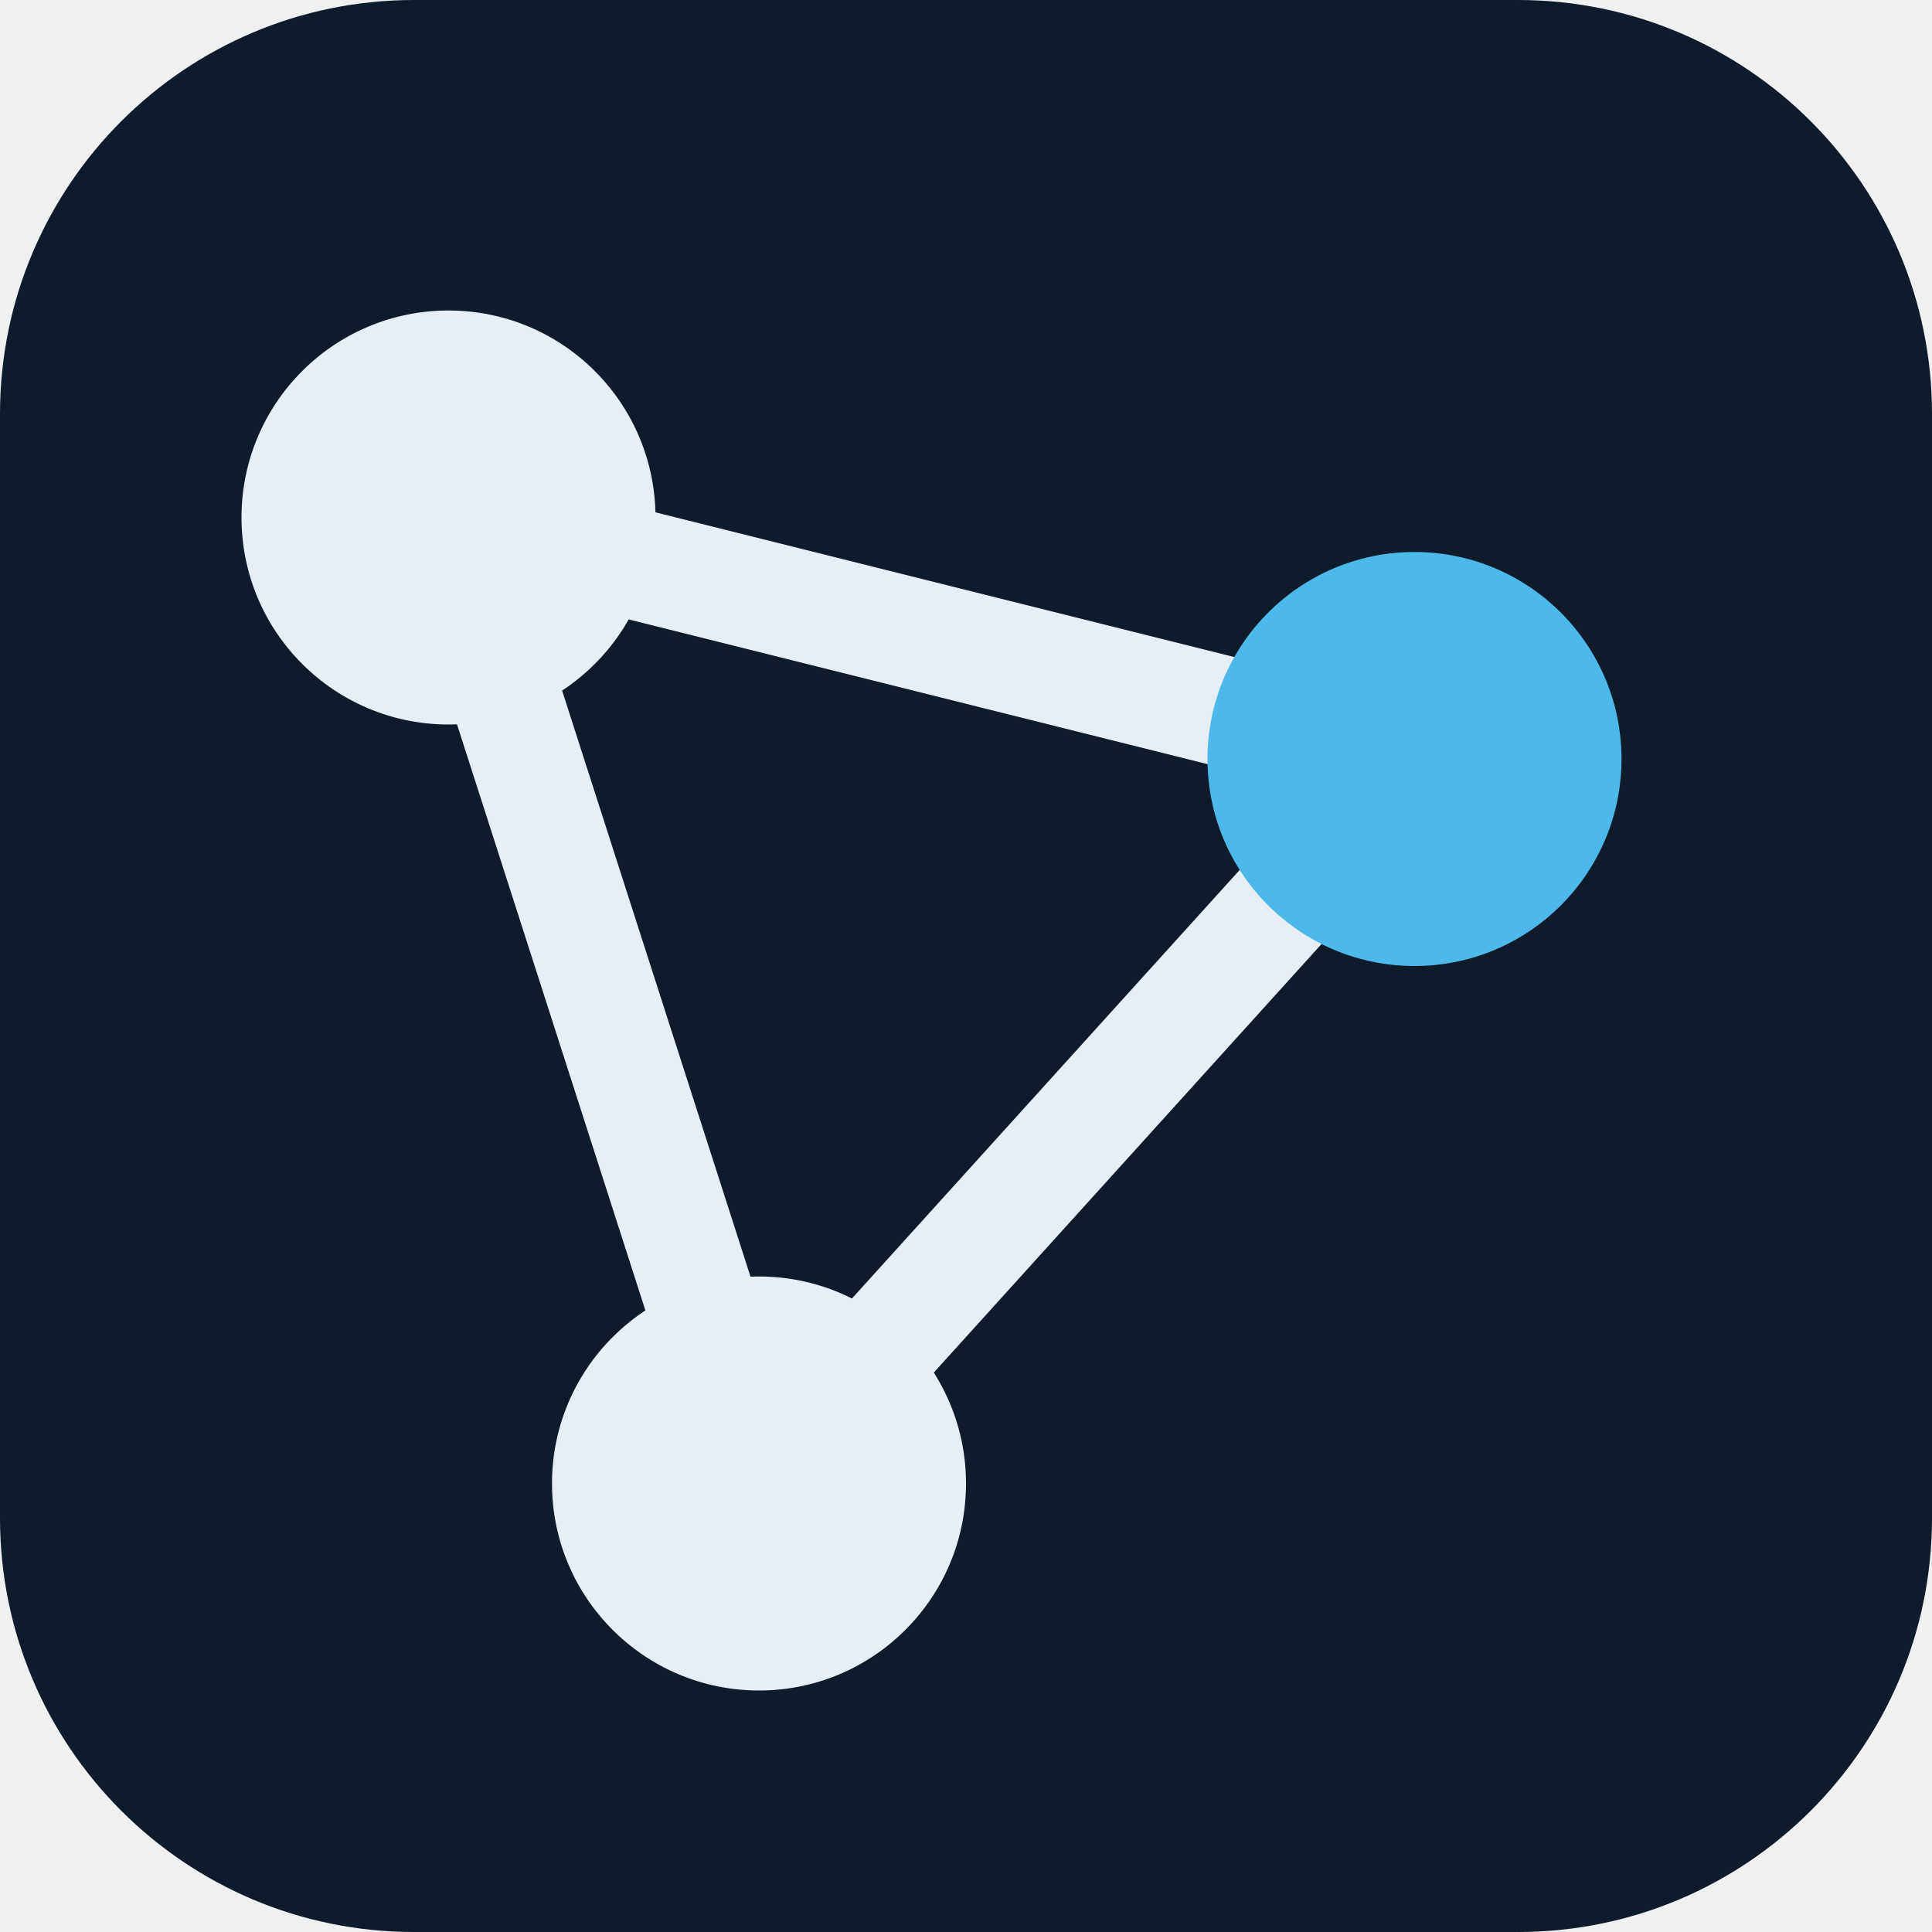
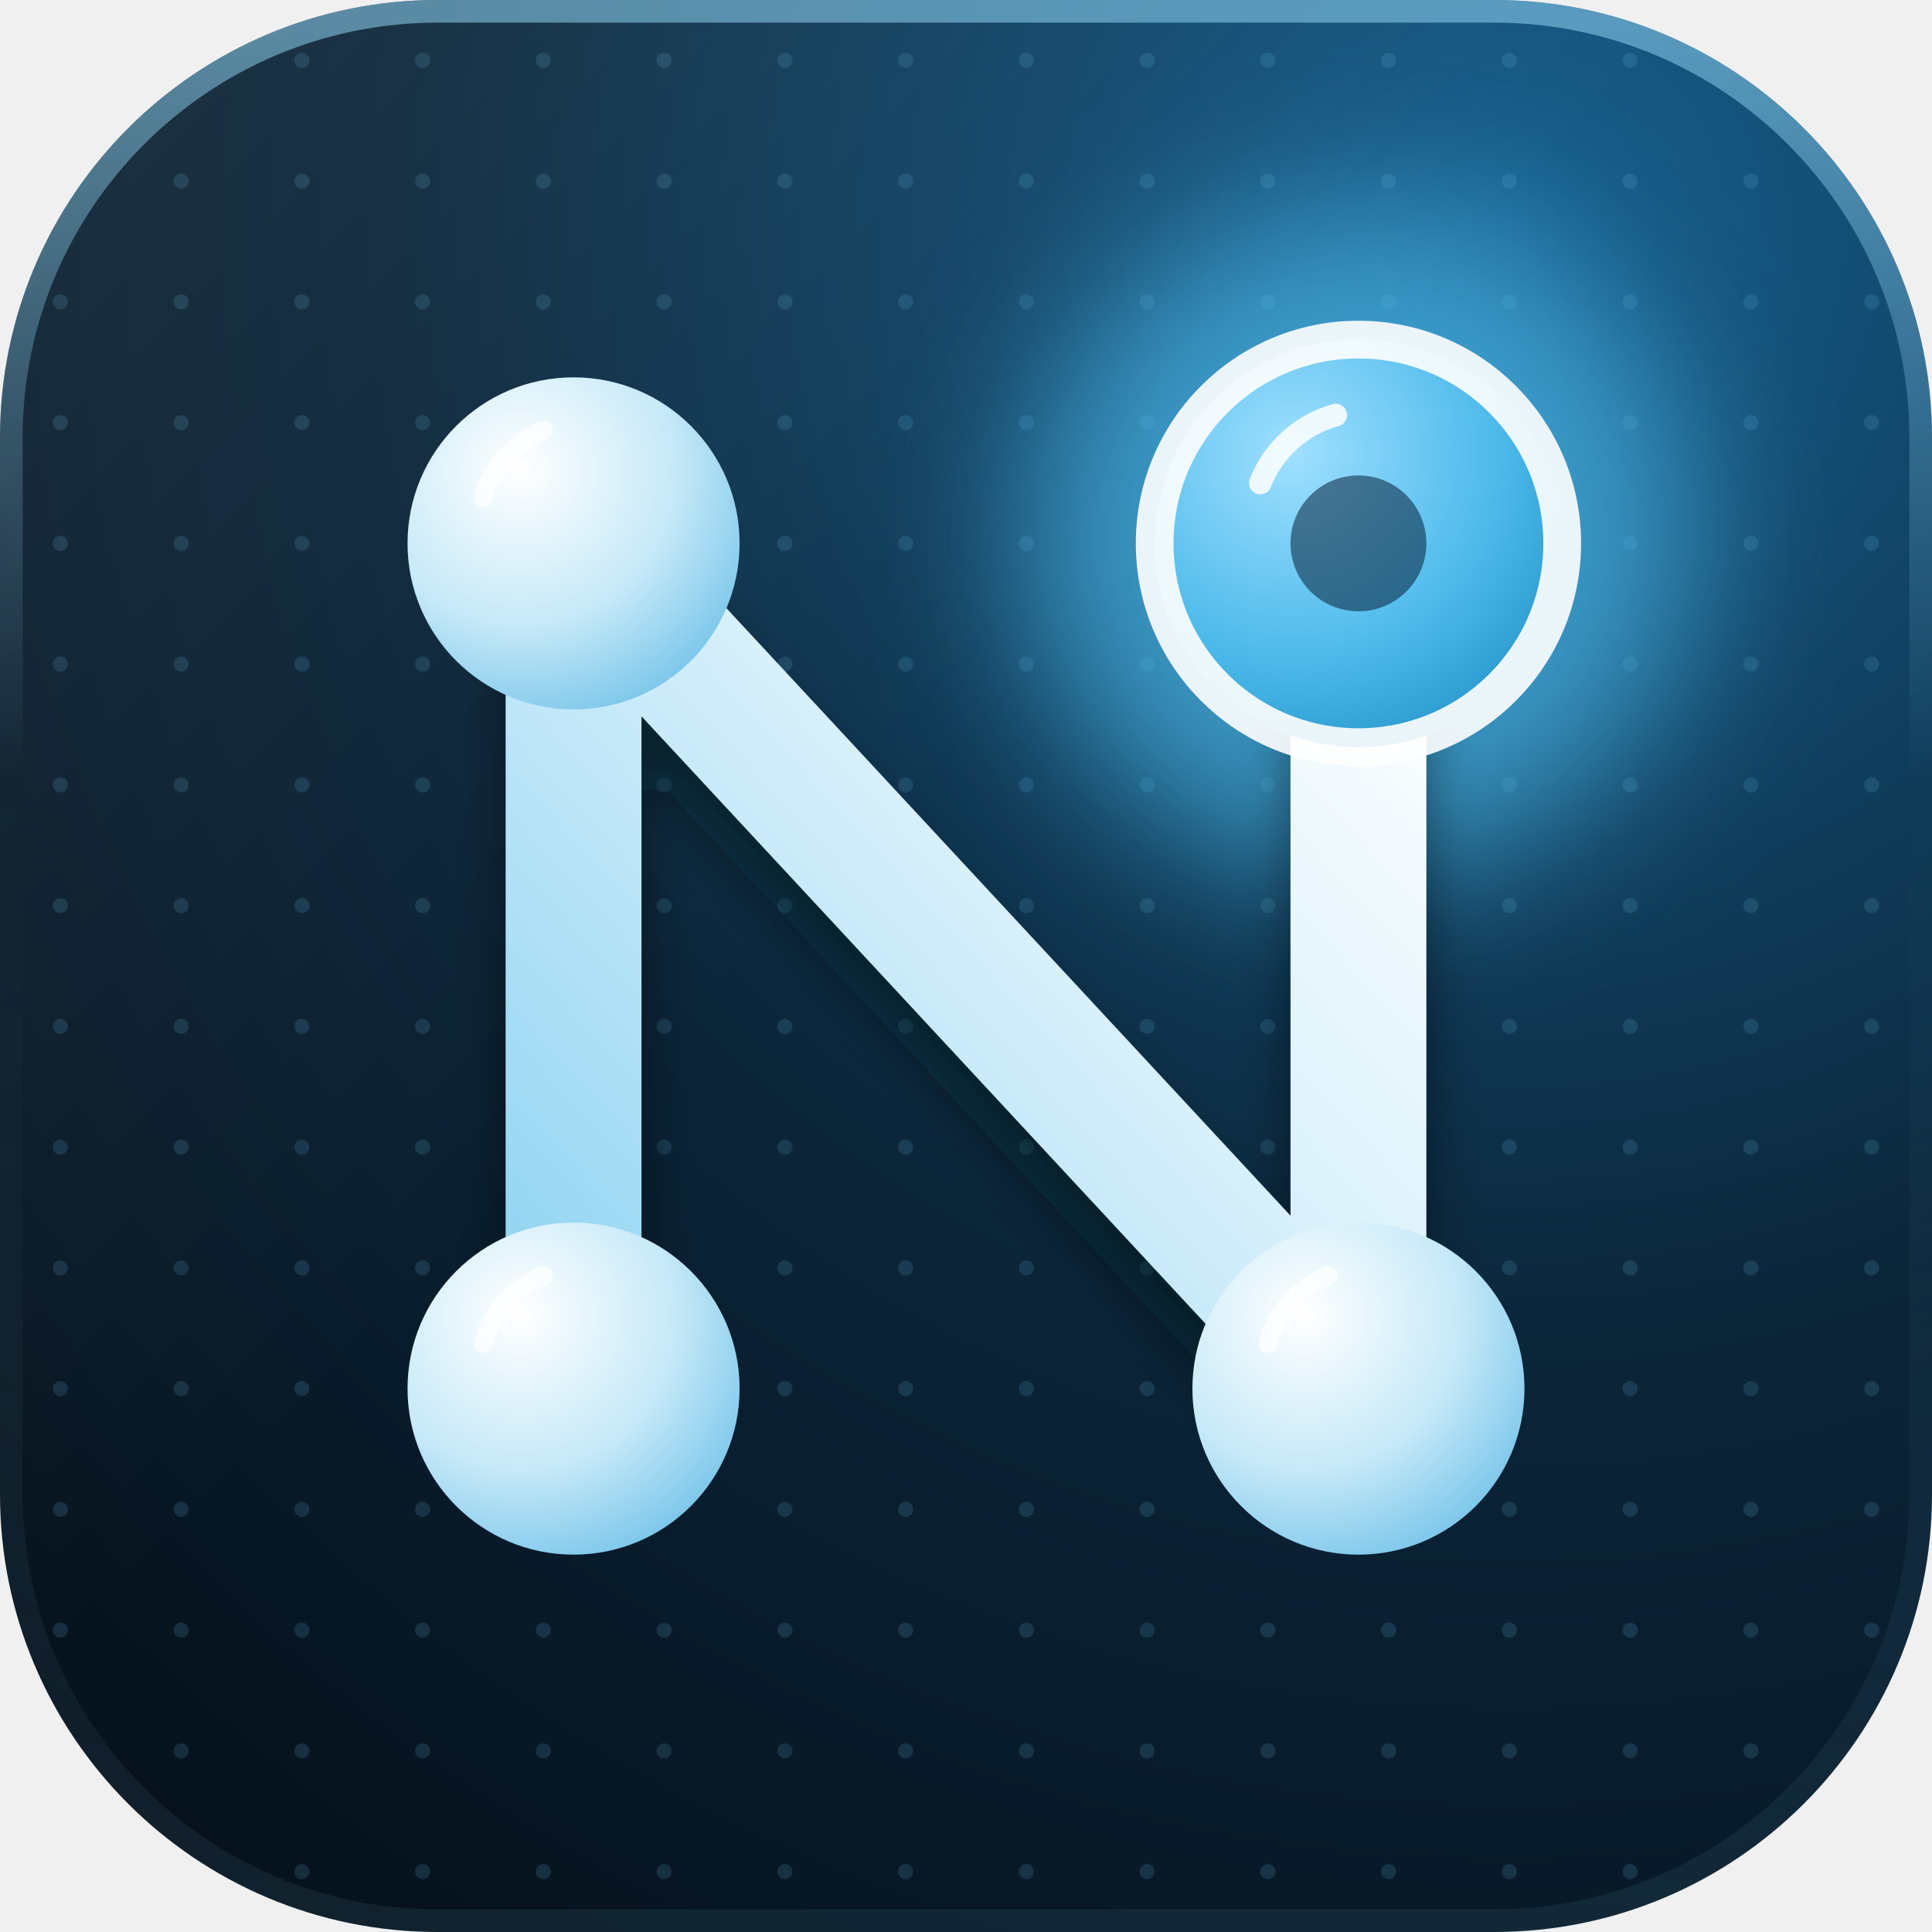
- <svg xmlns="http://www.w3.org/2000/svg" viewBox="0 0 28 28">
-   <rect width="28" height="28" rx="6" fill="#0D1B2A" />
-   <path d="M6.5 7.5 20.5 11 11 21.5Z" fill="none" stroke="#E7EEF5" stroke-width="1.6" stroke-linejoin="round" />
-   <circle cx="6.5" cy="7.5" r="3" fill="#E7EEF5" />
-   <circle cx="20.5" cy="11" r="3" fill="#4CB9EA" />
-   <circle cx="11" cy="21.5" r="3" fill="#E7EEF5" />
+ <svg xmlns="http://www.w3.org/2000/svg" viewBox="0 0 256 256">
+   <defs>
+     <radialGradient id="bg" cx=".78" cy=".12" r="1.15">
+       <stop offset="0" stop-color="#17608F" />
+       <stop offset=".5" stop-color="#0B2539" />
+       <stop offset="1" stop-color="#050E17" />
+     </radialGradient>
+     <linearGradient id="rim" x1="0" y1="0" x2="0" y2="1">
+       <stop offset="0" stop-color="#8FD3F2" stop-opacity=".55" />
+       <stop offset=".4" stop-color="#8FD3F2" stop-opacity="0" />
+       <stop offset="1" stop-color="#8FD3F2" stop-opacity=".08" />
+     </linearGradient>
+     <linearGradient id="n" x1="0" y1="1" x2="1" y2="0">
+       <stop offset="0" stop-color="#8FD3F2" />
+       <stop offset=".6" stop-color="#DDF2FB" />
+       <stop offset="1" stop-color="#FFFFFF" />
+     </linearGradient>
+     <radialGradient id="o" cx=".34" cy=".28" r=".85">
+       <stop offset="0" stop-color="#FFFFFF" />
+       <stop offset=".55" stop-color="#C6E9F8" />
+       <stop offset="1" stop-color="#6CBFE8" />
+     </radialGradient>
+     <radialGradient id="a" cx=".34" cy=".28" r=".85">
+       <stop offset="0" stop-color="#9FE0FF" />
+       <stop offset=".6" stop-color="#4CB9EA" />
+       <stop offset="1" stop-color="#1F8FC4" />
+     </radialGradient>
+     <linearGradient id="sheen" x1="0" y1="0" x2="1" y2="1">
+       <stop offset="0" stop-color="#fff" stop-opacity=".08" />
+       <stop offset=".45" stop-color="#fff" stop-opacity="0" />
+     </linearGradient>
+     <pattern id="g" width="16" height="16" patternUnits="userSpaceOnUse">
+       <circle cx="8" cy="8" r="1" fill="#6CBFE8" opacity=".16" />
+     </pattern>
+     <filter id="glow" x="-60%" y="-60%" width="220%" height="220%">
+       <feGaussianBlur stdDeviation="10" />
+     </filter>
+     <filter id="soft" x="-30%" y="-30%" width="160%" height="160%">
+       <feGaussianBlur stdDeviation="3.5" />
+     </filter>
+   </defs>
+   <rect width="256" height="256" rx="58" fill="url(#bg)" />
+   <rect width="256" height="256" rx="58" fill="url(#g)" />
+   <rect width="256" height="256" rx="58" fill="url(#sheen)" />
+   <rect x="1.5" y="1.5" width="253" height="253" rx="56.5" fill="none" stroke="url(#rim)" stroke-width="3" />
+   <circle cx="180" cy="72" r="44" fill="#4CB9EA" opacity=".7" filter="url(#glow)" />
+   <path d="M76 190V78L180 190V78" fill="none" stroke="#02080E" stroke-opacity=".5" stroke-width="18" stroke-linejoin="round" stroke-linecap="round" filter="url(#soft)" />
+   <path d="M76 184V72L180 184V72" fill="none" stroke="url(#n)" stroke-width="18" stroke-linejoin="round" stroke-linecap="round" />
+   <g>
+     <circle cx="76" cy="184" r="22" fill="url(#o)" />
+     <circle cx="76" cy="72" r="22" fill="url(#o)" />
+     <circle cx="180" cy="184" r="22" fill="url(#o)" />
+   </g>
+   <g fill="none" stroke="#fff" stroke-opacity=".7" stroke-width="2.5" stroke-linecap="round">
+     <path d="M64 178a14 14 0 0 1 8-9" />
+     <path d="M64 66a14 14 0 0 1 8-9" />
+     <path d="M168 178a14 14 0 0 1 8-9" />
+   </g>
+   <circle cx="180" cy="72" r="27" fill="url(#a)" />
+   <circle cx="180" cy="72" r="27" fill="none" stroke="#fff" stroke-width="5" stroke-opacity=".9" />
+   <circle cx="180" cy="72" r="9" fill="#06223A" fill-opacity=".55" />
+   <path d="M167 64a15 15 0 0 1 10-9" fill="none" stroke="#fff" stroke-opacity=".85" stroke-width="3" stroke-linecap="round" />
</svg>
